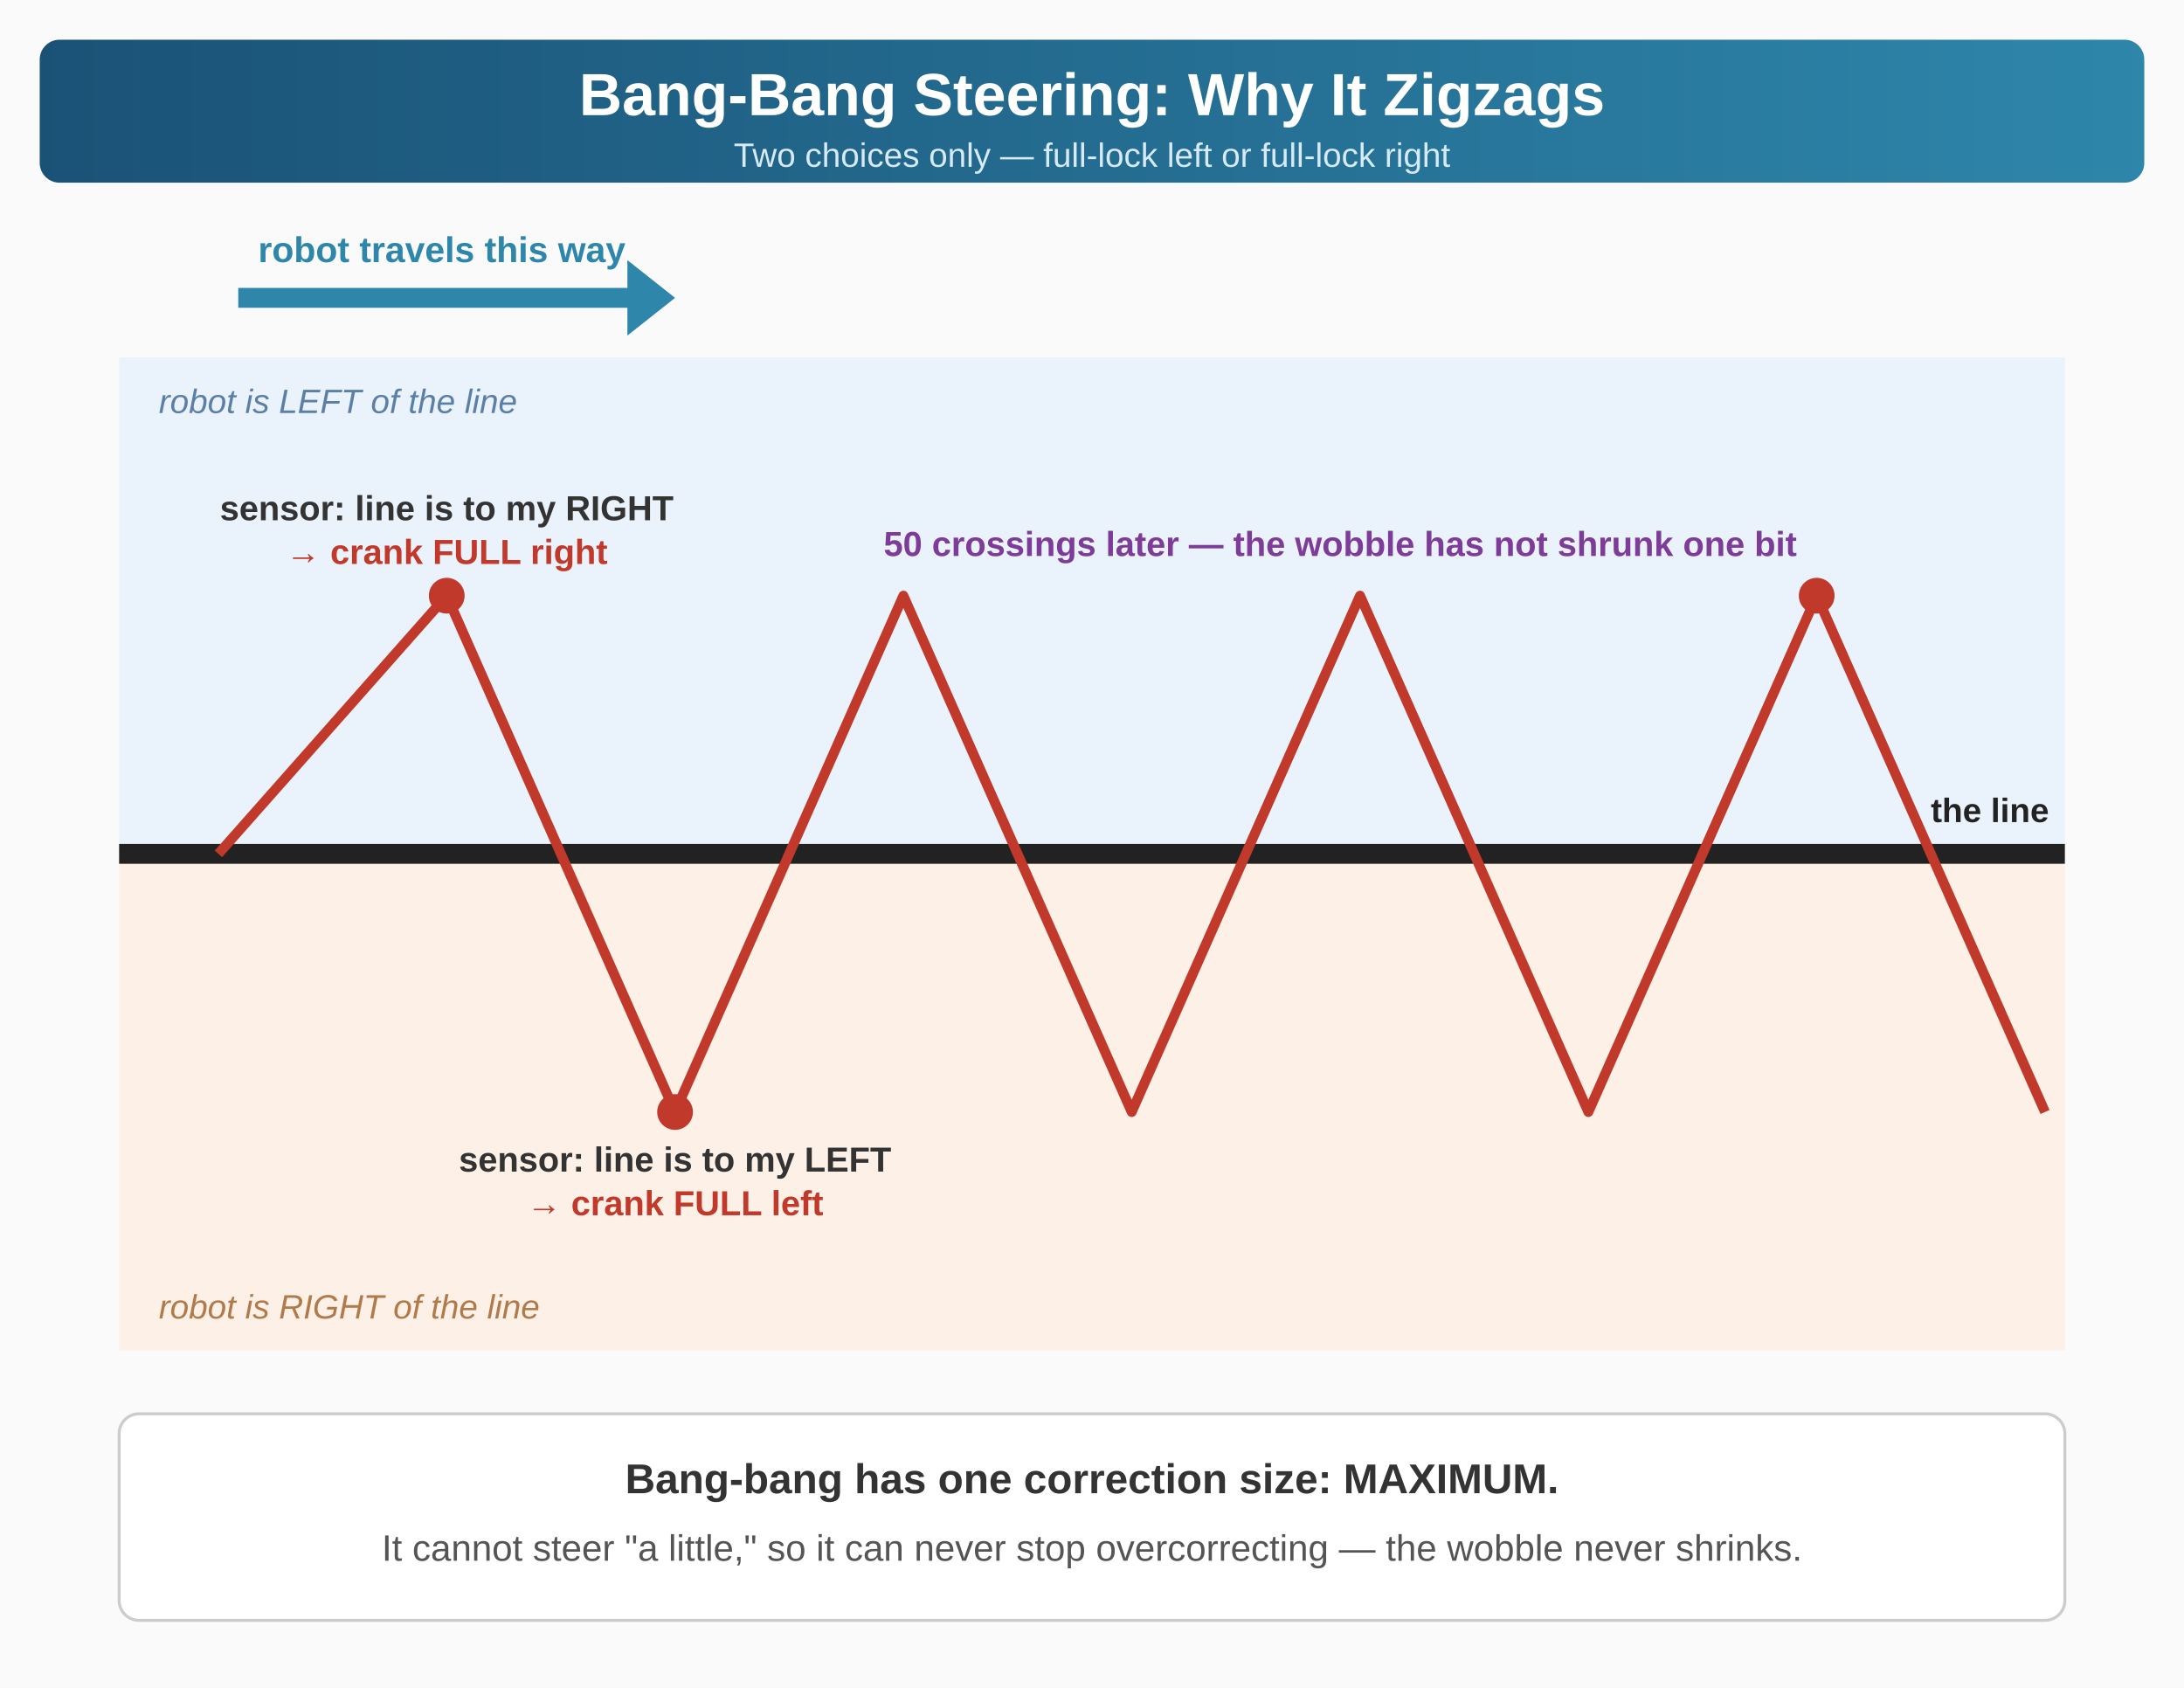
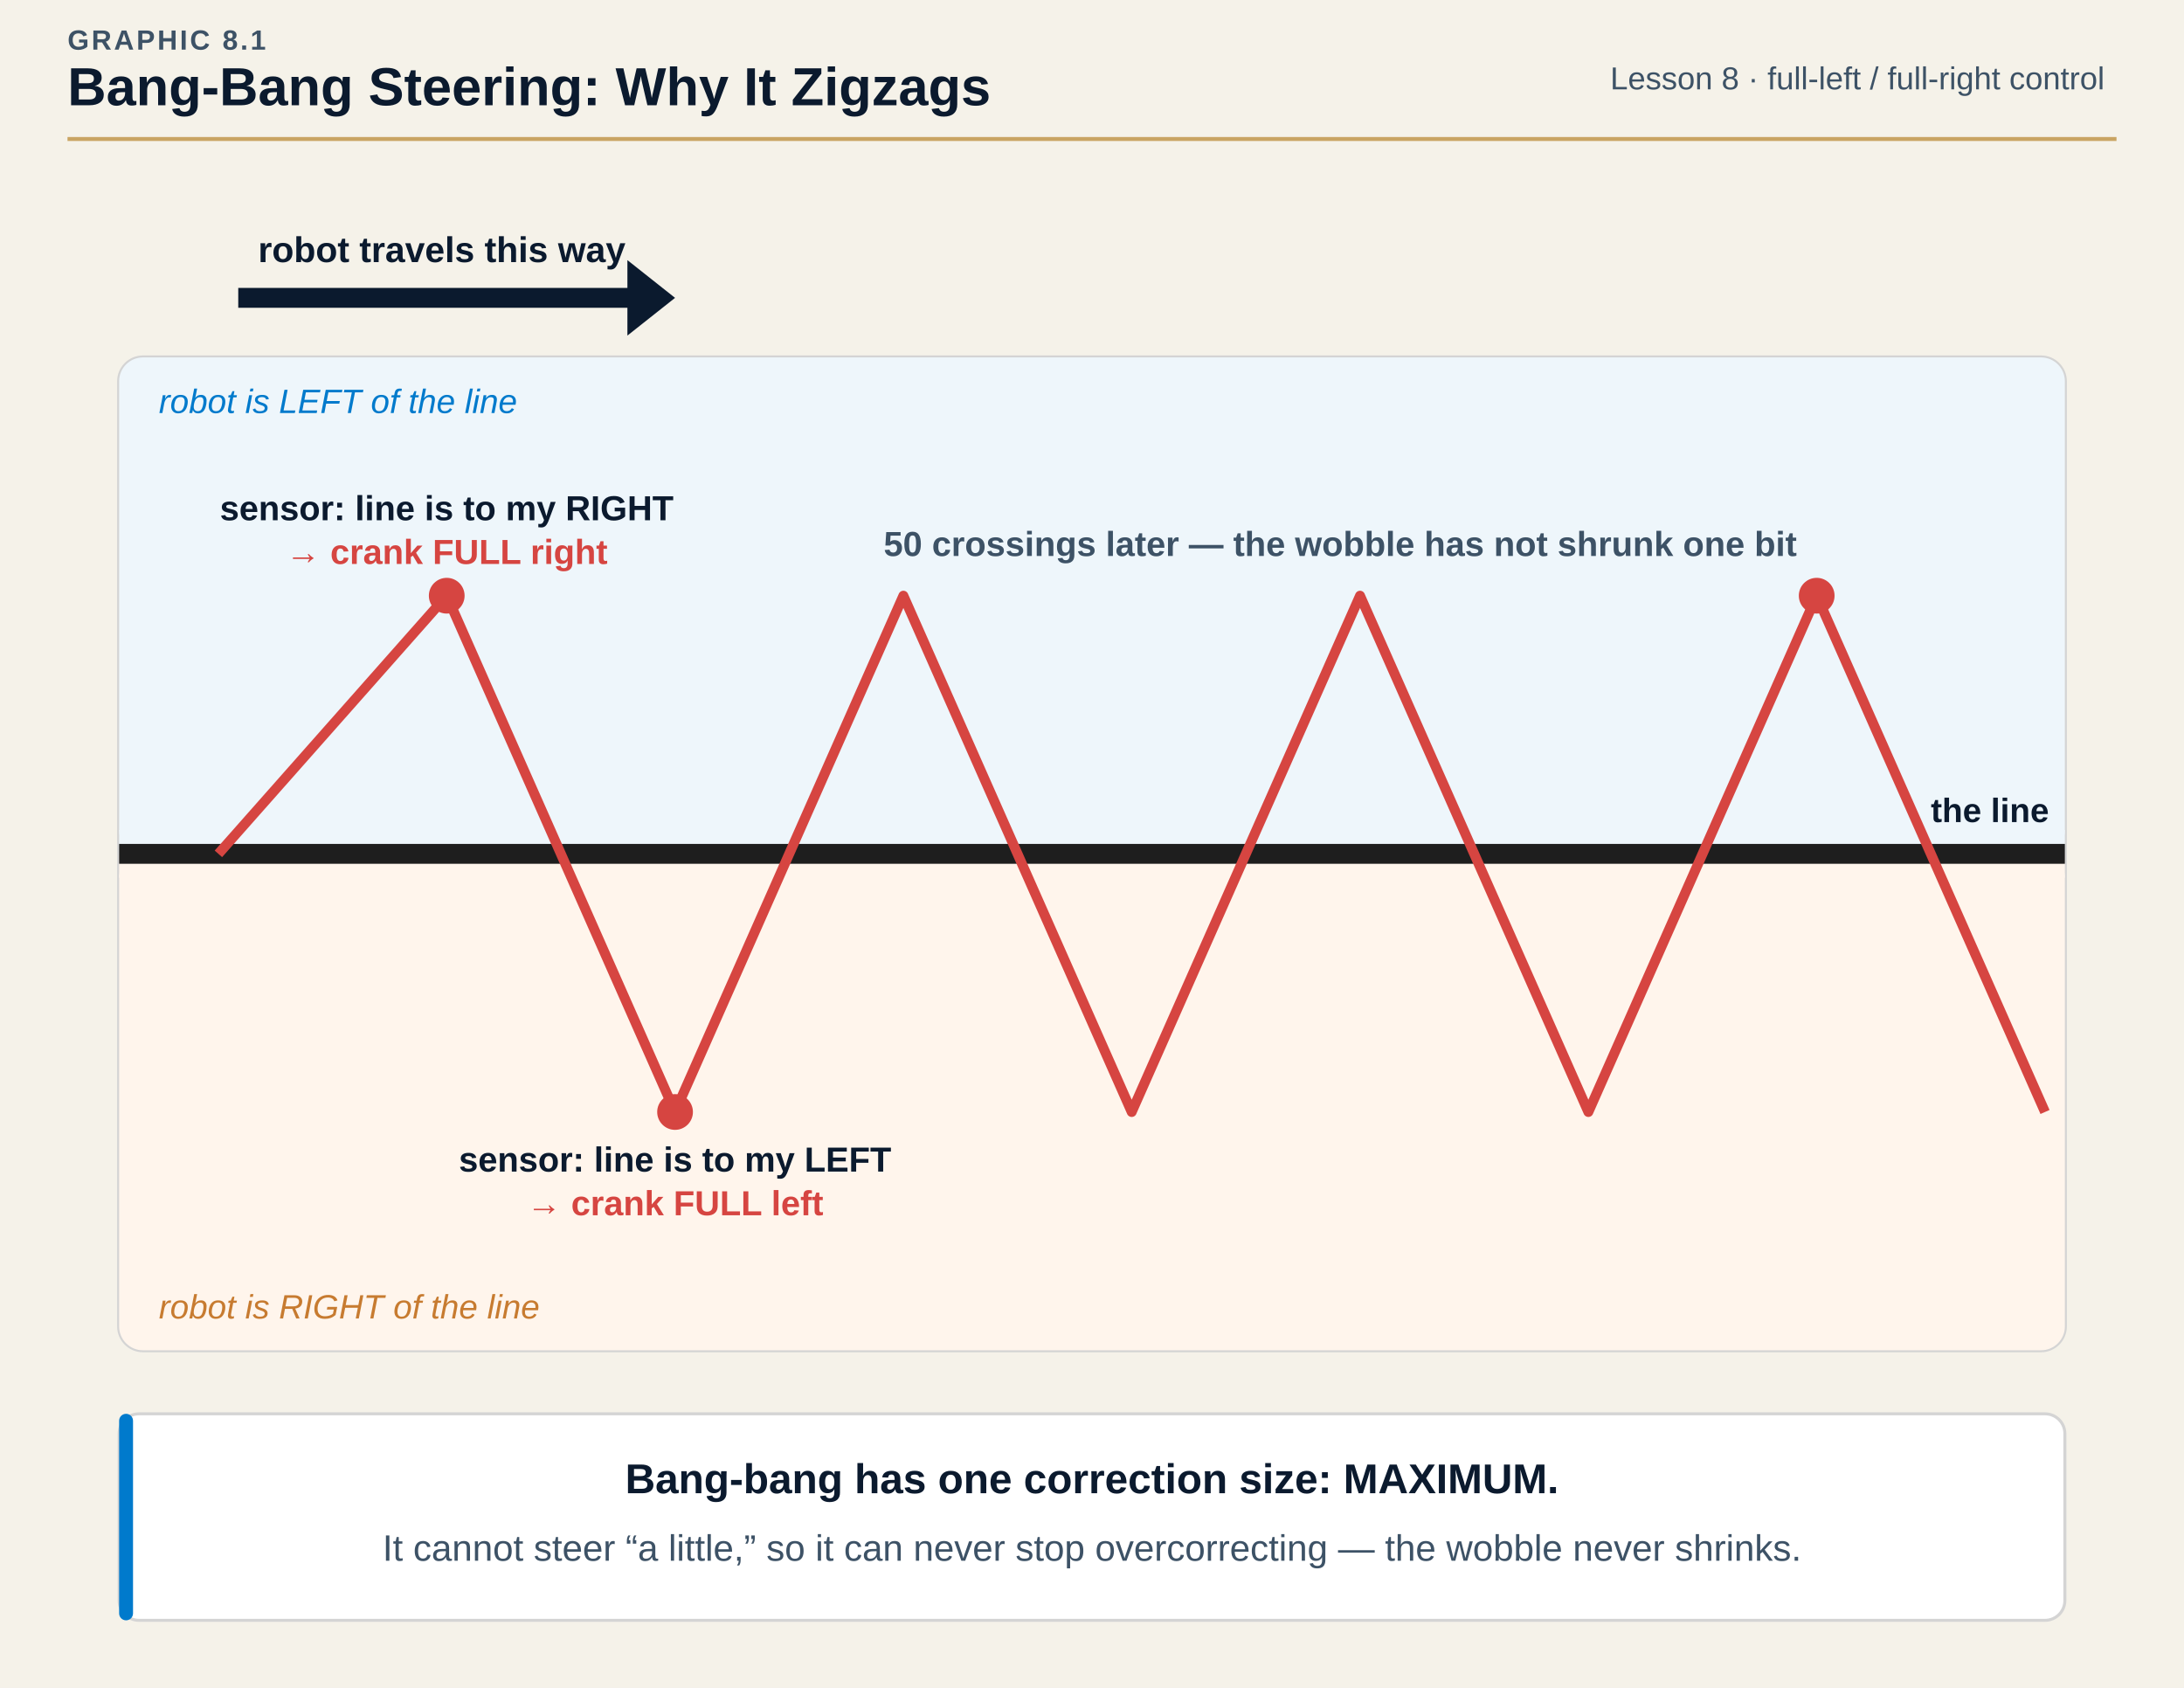
- <svg xmlns="http://www.w3.org/2000/svg" viewBox="0 0 1100 850" font-family="Segoe UI, Arial, sans-serif">
-   <defs>
-     <linearGradient id="band" x1="0" y1="0" x2="1" y2="0">
-       <stop offset="0" stop-color="#1a5276" />
-       <stop offset="1" stop-color="#2e86ab" />
-     </linearGradient>
-   </defs>
-   <rect x="0" y="0" width="1100" height="850" fill="#fafafa" />
-   <rect x="20" y="20" width="1060" height="72" rx="10" fill="url(#band)" />
-   <text x="550" y="58" text-anchor="middle" fill="#ffffff" font-size="30" font-weight="bold">Bang-Bang Steering: Why It Zigzags</text>
-   <text x="550" y="84" text-anchor="middle" fill="#d6eaf8" font-size="17">Two choices only — full-lock left or full-lock right</text>
-   <rect x="60" y="180" width="980" height="250" fill="#eaf2fb" />
-   <rect x="60" y="430" width="980" height="250" fill="#fdf0e6" />
-   <text x="80" y="208" font-size="17" fill="#5b7fa6" font-style="italic">robot is LEFT of the line</text>
-   <text x="80" y="664" font-size="17" fill="#b07a4a" font-style="italic">robot is RIGHT of the line</text>
-   <rect x="60" y="425" width="980" height="10" fill="#222222" />
-   <text x="1032" y="414" text-anchor="end" font-size="17" fill="#222222" font-weight="bold">the line</text>
-   <polygon points="120,145.0 316.0,145.0 316.0,131.0 340,150 316.0,169.0 316.0,155.0 120,155.0" fill="#2e86ab" />
-   <text x="130" y="132" font-size="18" fill="#2e86ab" font-weight="bold">robot travels this way</text>
-   <polyline points="110,430 225,300 340,560 455,300 570,560 685,300 800,560 915,300 1030,560" fill="none" stroke="#c0392b" stroke-width="5" stroke-linejoin="round" />
-   <circle cx="225" cy="300" r="9" fill="#c0392b" />
-   <text x="225" y="262" text-anchor="middle" font-size="17.5" fill="#333333" font-weight="bold">sensor: line is to my RIGHT</text>
-   <text x="225" y="284" text-anchor="middle" font-size="17.5" fill="#c0392b" font-weight="bold">→ crank FULL right</text>
-   <circle cx="340" cy="560" r="9" fill="#c0392b" />
-   <text x="340" y="590" text-anchor="middle" font-size="17.5" fill="#333333" font-weight="bold">sensor: line is to my LEFT</text>
-   <text x="340" y="612" text-anchor="middle" font-size="17.5" fill="#c0392b" font-weight="bold">→ crank FULL left</text>
-   <circle cx="915" cy="300" r="9" fill="#c0392b" />
-   <text x="905" y="280" text-anchor="end" font-size="17.5" fill="#7d3c98" font-weight="bold">50 crossings later — the wobble has not shrunk one bit</text>
-   <rect x="60" y="712" width="980" height="104" rx="10" fill="#ffffff" stroke="#cccccc" stroke-width="1.5" />
-   <text x="550" y="752" text-anchor="middle" font-size="21" fill="#333333" font-weight="bold">Bang-bang has one correction size: MAXIMUM.</text>
-   <text x="550" y="786" text-anchor="middle" font-size="18.5" fill="#555555">It cannot steer "a little," so it can never stop overcorrecting — the wobble never shrinks.</text>
+ <svg xmlns="http://www.w3.org/2000/svg" width="1100" height="850" viewBox="0 0 1100 850" role="img" aria-labelledby="title desc">
+   <rect x="0" y="0" width="1100" height="850" fill="#F5F2E9" />
+   <text x="34" y="25" font-family="Arial, Helvetica, sans-serif" font-size="14" font-weight="700" letter-spacing="1.2" fill="#3D5266">GRAPHIC 8.1</text>
+   <text x="34" y="53" font-family="Arial, Helvetica, sans-serif" font-size="27" font-weight="700" fill="#0B1A2E">Bang-Bang Steering: Why It Zigzags</text>
+   <text x="1060" y="45" text-anchor="end" font-family="Arial, Helvetica, sans-serif" font-size="16" fill="#3D5266">Lesson 8 · full-left / full-right control</text>
+   <line x1="34" y1="70" x2="1066" y2="70" stroke="#C9A463" stroke-width="2" />
+   <polygon points="120,145 316,145 316,131 340,150 316,169 316,155 120,155" fill="#0B1A2E" />
+   <text x="130" y="132" font-family="Arial, Helvetica, sans-serif" font-size="18" fill="#0B1A2E" font-weight="700">robot travels this way</text>
+   <rect x="60" y="180" width="980" height="500" rx="12" fill="#FFFFFF" stroke="#D4D4D4" stroke-width="2" />
+   <rect x="60" y="180" width="980" height="250" rx="12" fill="#EEF6FB" />
+   <rect x="60" y="418" width="980" height="12" fill="#EEF6FB" />
+   <rect x="60" y="430" width="980" height="250" rx="12" fill="#FFF5EC" />
+   <rect x="60" y="430" width="980" height="12" fill="#FFF5EC" />
+   <rect x="60" y="425" width="980" height="10" fill="#1E1E1E" />
+   <text x="80" y="208" font-family="Arial, Helvetica, sans-serif" font-size="17" fill="#007ACC" font-style="italic">robot is LEFT of the line</text>
+   <text x="80" y="664" font-family="Arial, Helvetica, sans-serif" font-size="17" fill="#C77B30" font-style="italic">robot is RIGHT of the line</text>
+   <text x="1032" y="414" text-anchor="end" font-family="Arial, Helvetica, sans-serif" font-size="17" fill="#0B1A2E" font-weight="700">the line</text>
+   <polyline points="110,430 225,300 340,560 455,300 570,560 685,300 800,560 915,300 1030,560" fill="none" stroke="#D64541" stroke-width="5" stroke-linejoin="round" />
+   <circle cx="225" cy="300" r="9" fill="#D64541" />
+   <text x="225" y="262" text-anchor="middle" font-family="Arial, Helvetica, sans-serif" font-size="17.5" fill="#0B1A2E" font-weight="700">sensor: line is to my RIGHT</text>
+   <text x="225" y="284" text-anchor="middle" font-family="Arial, Helvetica, sans-serif" font-size="17.5" fill="#D64541" font-weight="700">→ crank FULL right</text>
+   <circle cx="340" cy="560" r="9" fill="#D64541" />
+   <text x="340" y="590" text-anchor="middle" font-family="Arial, Helvetica, sans-serif" font-size="17.5" fill="#0B1A2E" font-weight="700">sensor: line is to my LEFT</text>
+   <text x="340" y="612" text-anchor="middle" font-family="Arial, Helvetica, sans-serif" font-size="17.5" fill="#D64541" font-weight="700">→ crank FULL left</text>
+   <circle cx="915" cy="300" r="9" fill="#D64541" />
+   <text x="905" y="280" text-anchor="end" font-family="Arial, Helvetica, sans-serif" font-size="17.5" fill="#3D5266" font-weight="700">50 crossings later — the wobble has not shrunk one bit</text>
+   <rect x="60" y="712" width="980" height="104" rx="10" fill="#FFFFFF" stroke="#D4D4D4" stroke-width="1.5" />
+   <rect x="60" y="712" width="7" height="104" rx="3.5" fill="#007ACC" />
+   <text x="550" y="752" text-anchor="middle" font-family="Arial, Helvetica, sans-serif" font-size="21" fill="#0B1A2E" font-weight="700">Bang-bang has one correction size: MAXIMUM.</text>
+   <text x="550" y="786" text-anchor="middle" font-family="Arial, Helvetica, sans-serif" font-size="18.5" fill="#3D5266">It cannot steer “a little,” so it can never stop overcorrecting — the wobble never shrinks.</text>
</svg>
